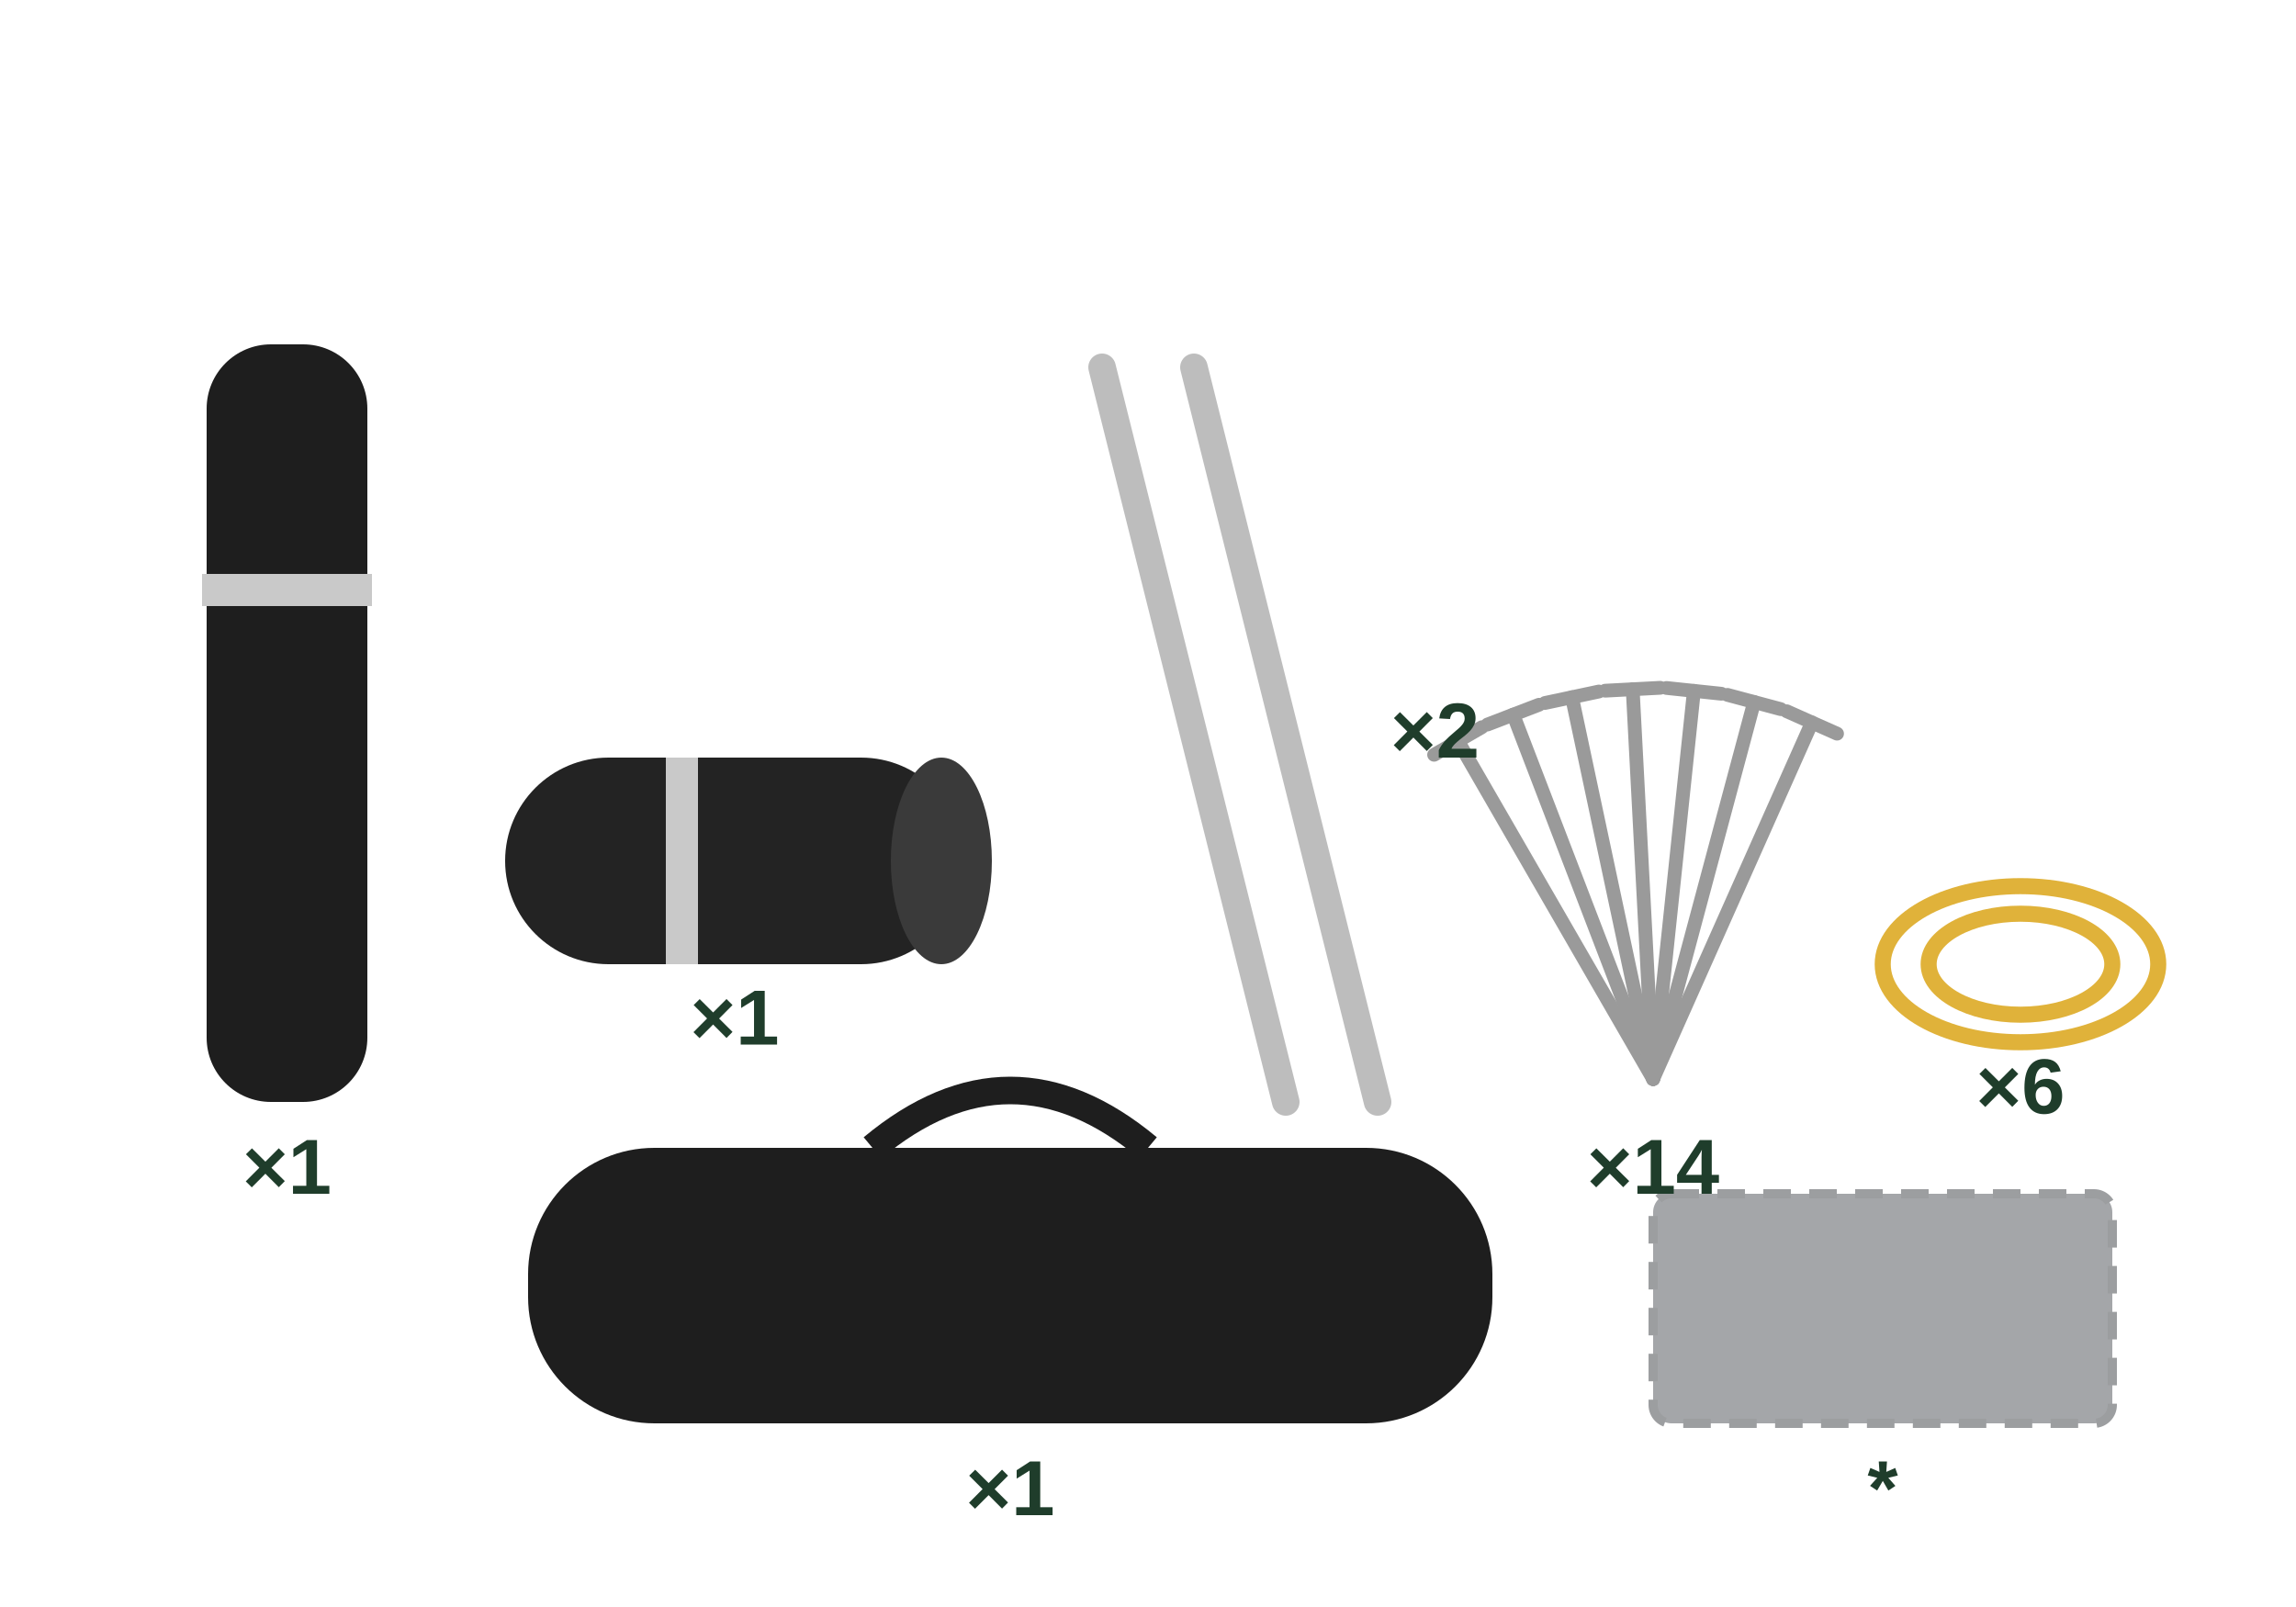
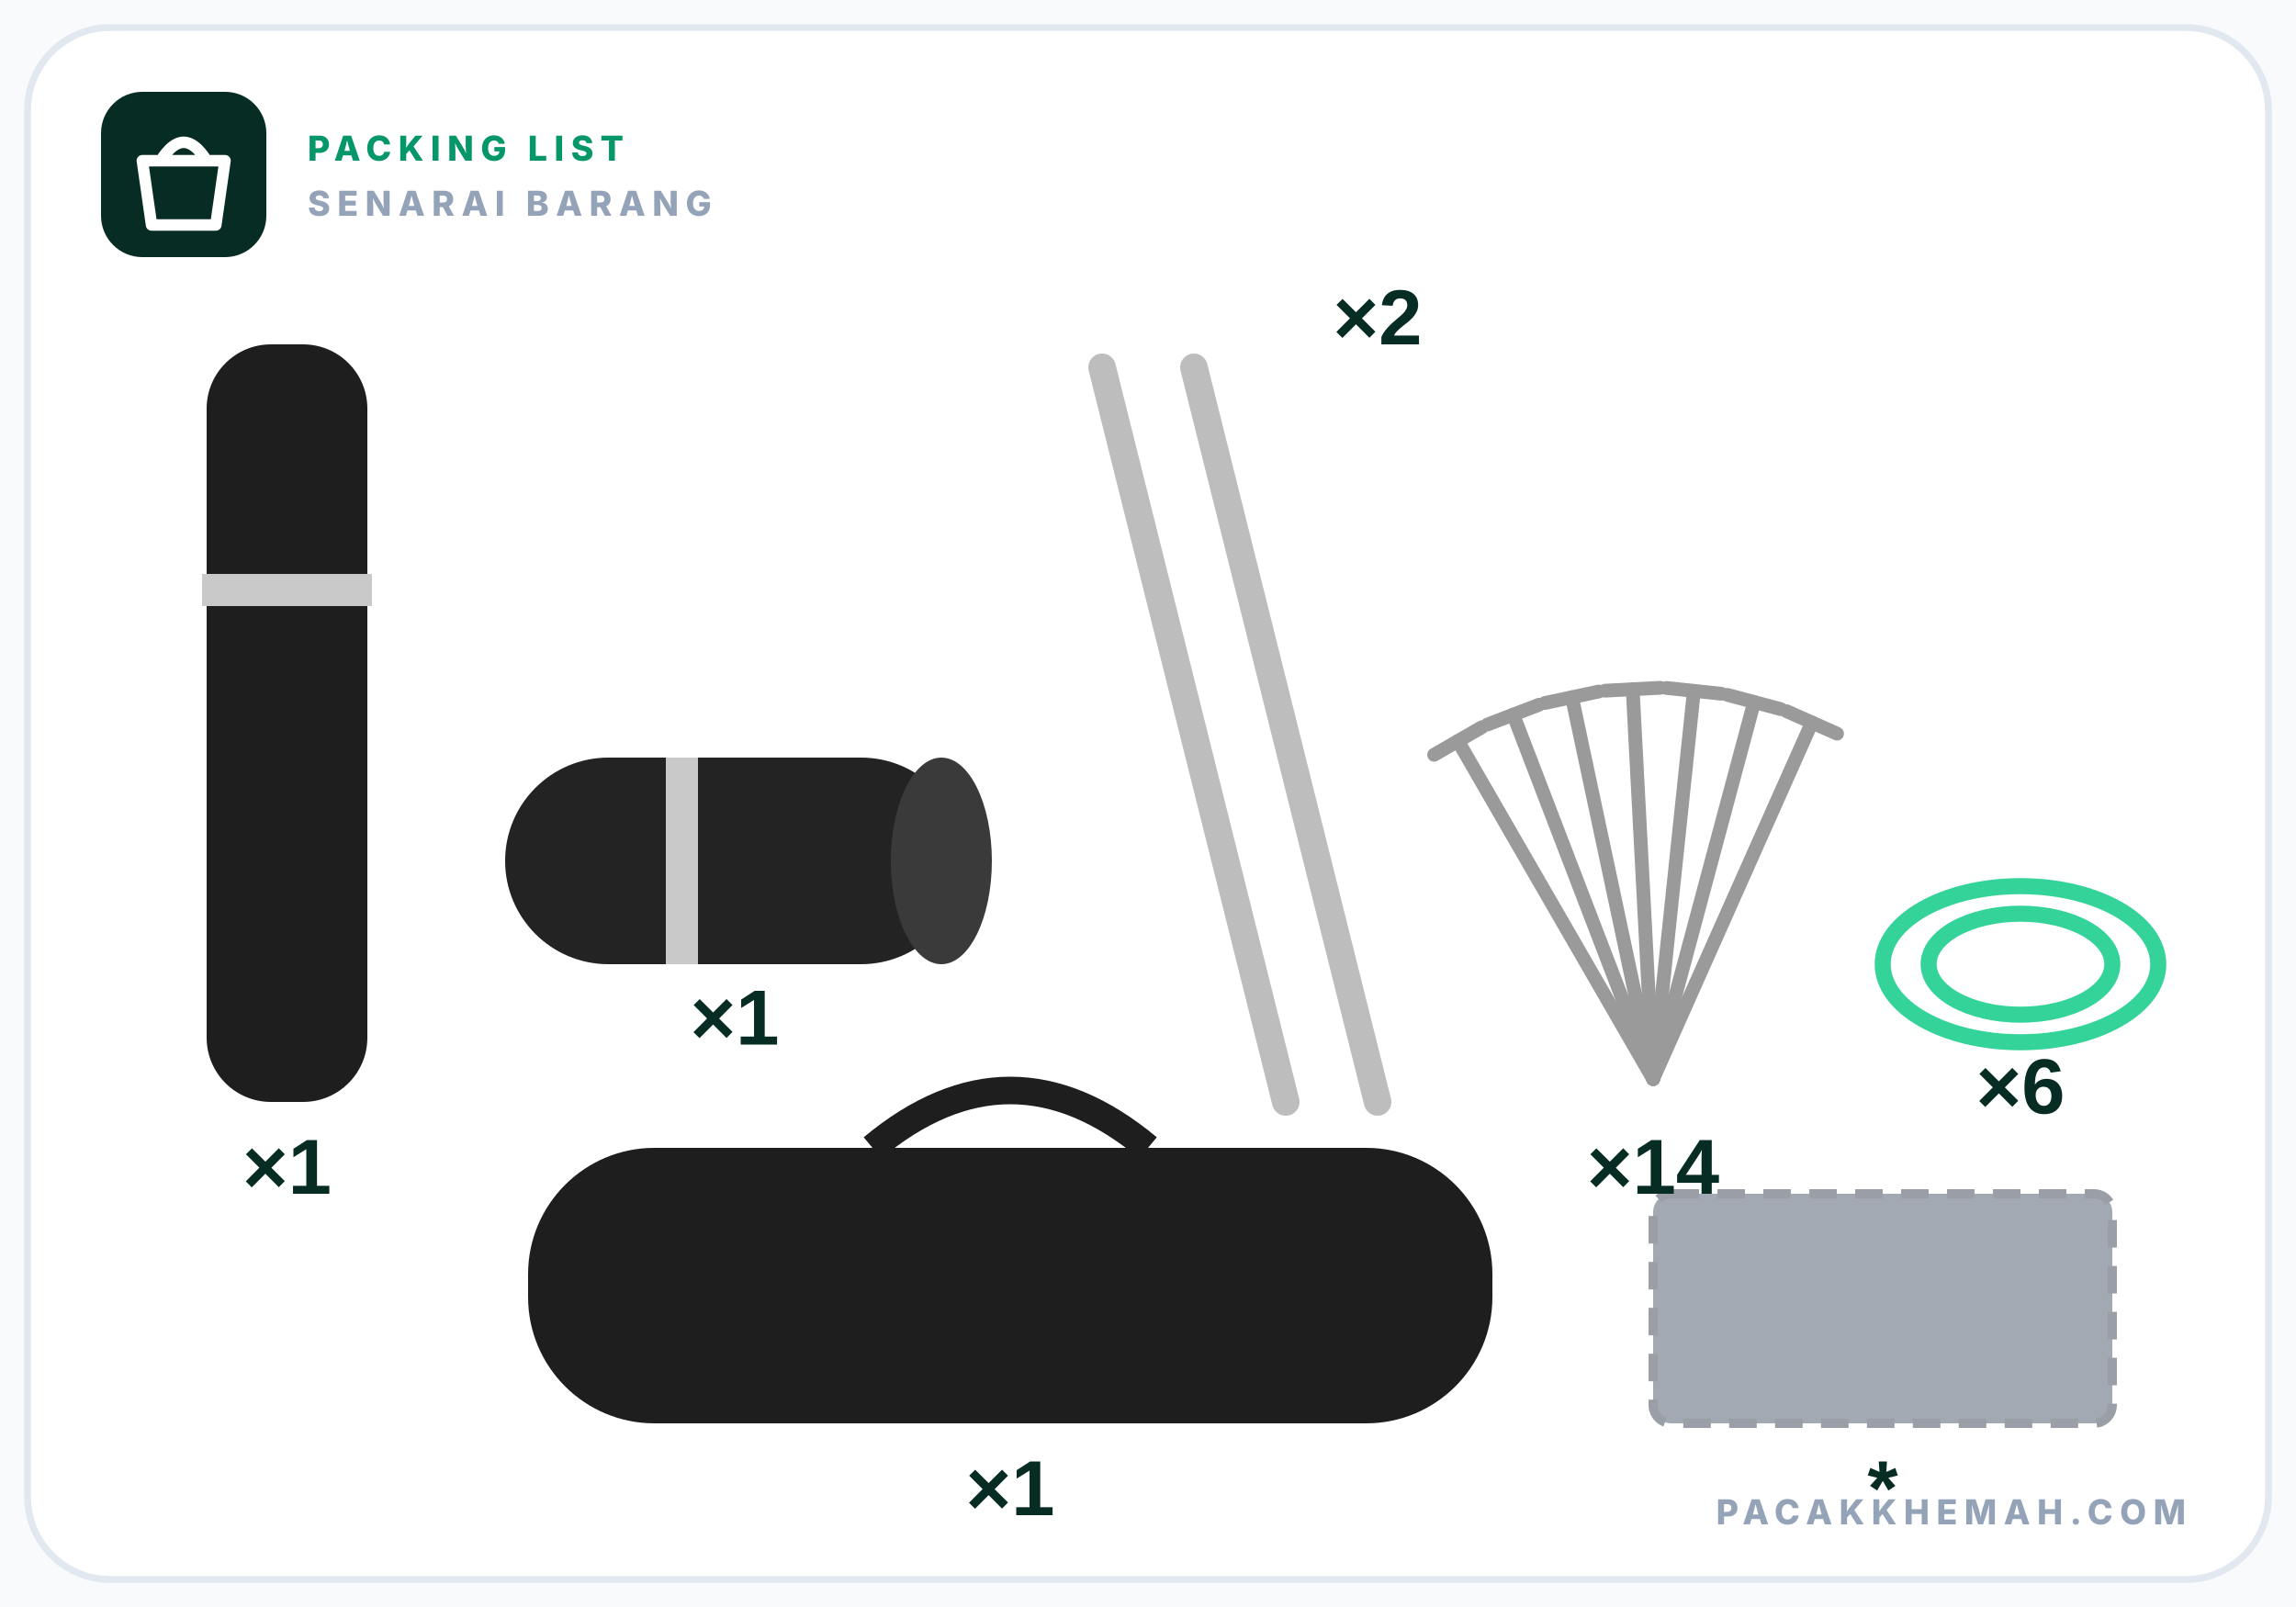
<svg xmlns="http://www.w3.org/2000/svg" viewBox="0 0 1000 700" width="1000" height="700">
  <defs>
    <marker id="ah" viewBox="0 0 10 10" refX="5" refY="5" markerWidth="5" markerHeight="5" orient="auto-start-reverse">
-       <path d="M0 0 L10 5 L0 10 z" fill="#e8833a" />
+       <path d="M0 0 L10 5 L0 10 z" fill="#10b981" />
    </marker>
  </defs>
-   <rect width="1000" height="700" fill="#ffffff" />
-   <rect x="90" y="150" width="70" height="330" rx="28" fill="#1e1e1e" />
-   <rect x="88" y="250" width="74" height="14" fill="#c9c9c9" />
-   <rect x="220" y="330" width="200" height="90" rx="45" fill="#232323" />
-   <ellipse cx="410" cy="375" rx="22" ry="45" fill="#3a3a3a" />
-   <rect x="290" y="330" width="14" height="90" fill="#c9c9c9" />
-   <line x1="480" y1="160" x2="560" y2="480" stroke="#bdbdbd" stroke-width="12" stroke-linecap="round" />
-   <line x1="520" y1="160" x2="600" y2="480" stroke="#bdbdbd" stroke-width="12" stroke-linecap="round" />
-   <g transform="rotate(-30 720 470)">
-     <line x1="720" y1="300" x2="720" y2="470" stroke="#9a9a9a" stroke-width="6" stroke-linecap="round" />
-     <line x1="708" y1="300" x2="732" y2="300" stroke="#9a9a9a" stroke-width="6" stroke-linecap="round" />
+   <rect width="1000" height="700" fill="#f8fafc" />
+   <rect x="12" y="12" width="976" height="676" rx="36" fill="#ffffff" stroke="#e2e8f0" stroke-width="3" />
+   <clipPath id="cc">
+     <rect x="12" y="12" width="976" height="676" rx="36" />
+   </clipPath>
+   <g clip-path="url(#cc)">
+     <rect x="90" y="150" width="70" height="330" rx="28" fill="#1e1e1e" />
+     <rect x="88" y="250" width="74" height="14" fill="#c9c9c9" />
+     <rect x="220" y="330" width="200" height="90" rx="45" fill="#232323" />
+     <ellipse cx="410" cy="375" rx="22" ry="45" fill="#3a3a3a" />
+     <rect x="290" y="330" width="14" height="90" fill="#c9c9c9" />
+     <line x1="480" y1="160" x2="560" y2="480" stroke="#bdbdbd" stroke-width="12" stroke-linecap="round" />
+     <line x1="520" y1="160" x2="600" y2="480" stroke="#bdbdbd" stroke-width="12" stroke-linecap="round" />
+     <g transform="rotate(-30 720 470)">
+       <line x1="720" y1="300" x2="720" y2="470" stroke="#9a9a9a" stroke-width="6" stroke-linecap="round" />
+       <line x1="708" y1="300" x2="732" y2="300" stroke="#9a9a9a" stroke-width="6" stroke-linecap="round" />
+     </g>
+     <g transform="rotate(-21 720 470)">
+       <line x1="720" y1="300" x2="720" y2="470" stroke="#9a9a9a" stroke-width="6" stroke-linecap="round" />
+       <line x1="708" y1="300" x2="732" y2="300" stroke="#9a9a9a" stroke-width="6" stroke-linecap="round" />
+     </g>
+     <g transform="rotate(-12 720 470)">
+       <line x1="720" y1="300" x2="720" y2="470" stroke="#9a9a9a" stroke-width="6" stroke-linecap="round" />
+       <line x1="708" y1="300" x2="732" y2="300" stroke="#9a9a9a" stroke-width="6" stroke-linecap="round" />
+     </g>
+     <g transform="rotate(-3 720 470)">
+       <line x1="720" y1="300" x2="720" y2="470" stroke="#9a9a9a" stroke-width="6" stroke-linecap="round" />
+       <line x1="708" y1="300" x2="732" y2="300" stroke="#9a9a9a" stroke-width="6" stroke-linecap="round" />
+     </g>
+     <g transform="rotate(6 720 470)">
+       <line x1="720" y1="300" x2="720" y2="470" stroke="#9a9a9a" stroke-width="6" stroke-linecap="round" />
+       <line x1="708" y1="300" x2="732" y2="300" stroke="#9a9a9a" stroke-width="6" stroke-linecap="round" />
+     </g>
+     <g transform="rotate(15 720 470)">
+       <line x1="720" y1="300" x2="720" y2="470" stroke="#9a9a9a" stroke-width="6" stroke-linecap="round" />
+       <line x1="708" y1="300" x2="732" y2="300" stroke="#9a9a9a" stroke-width="6" stroke-linecap="round" />
+     </g>
+     <g transform="rotate(24 720 470)">
+       <line x1="720" y1="300" x2="720" y2="470" stroke="#9a9a9a" stroke-width="6" stroke-linecap="round" />
+       <line x1="708" y1="300" x2="732" y2="300" stroke="#9a9a9a" stroke-width="6" stroke-linecap="round" />
+     </g>
+     <ellipse cx="880" cy="420" rx="60" ry="34" fill="none" stroke="#34d399" stroke-width="7" />
+     <ellipse cx="880" cy="420" rx="40" ry="22" fill="none" stroke="#34d399" stroke-width="7" />
+     <rect x="230" y="500" width="420" height="120" rx="55" fill="#1e1e1e" />
+     <path d="M380 500 Q440 450 500 500" fill="none" stroke="#1e1e1e" stroke-width="12" />
+     <rect x="720" y="520" width="200" height="100" rx="8" fill="#334155" opacity="0.45" stroke="#1e293b" stroke-width="4" stroke-dasharray="12 8" />
+     <text x="125" y="520" font-family="'Bricolage Grotesque','Bricolage Grotesque 96pt ExtraBold',Arial" font-weight="800" font-size="34" fill="#062c24" text-anchor="middle">×1</text>
+     <text x="320" y="455" font-family="'Bricolage Grotesque','Bricolage Grotesque 96pt ExtraBold',Arial" font-weight="800" font-size="34" fill="#062c24" text-anchor="middle">×1</text>
+     <text x="600" y="150" font-family="'Bricolage Grotesque','Bricolage Grotesque 96pt ExtraBold',Arial" font-weight="800" font-size="34" fill="#062c24" text-anchor="middle">×2</text>
+     <text x="720" y="520" font-family="'Bricolage Grotesque','Bricolage Grotesque 96pt ExtraBold',Arial" font-weight="800" font-size="34" fill="#062c24" text-anchor="middle">×14</text>
+     <text x="880" y="485" font-family="'Bricolage Grotesque','Bricolage Grotesque 96pt ExtraBold',Arial" font-weight="800" font-size="34" fill="#062c24" text-anchor="middle">×6</text>
+     <text x="440" y="660" font-family="'Bricolage Grotesque','Bricolage Grotesque 96pt ExtraBold',Arial" font-weight="800" font-size="34" fill="#062c24" text-anchor="middle">×1</text>
+     <text x="820" y="660" font-family="'Bricolage Grotesque','Bricolage Grotesque 96pt ExtraBold',Arial" font-weight="800" font-size="34" fill="#062c24" text-anchor="middle">*</text>
+     <rect x="44" y="40" width="72" height="72" rx="18" fill="#062c24" />
+     <path d="M62 70 L98 70 L94 98 L66 98 Z M70 70 Q80 54 90 70" fill="none" stroke="#fff" stroke-width="5" stroke-linejoin="round" />
+     <text x="134" y="70" font-family="Inter, Arial" font-weight="800" font-size="15" letter-spacing="3" fill="#059669">PACKING LIST</text>
+     <text x="134" y="94" font-family="Inter, Arial" font-weight="800" font-size="15" letter-spacing="3" fill="#94a3b8">SENARAI BARANG</text>
  </g>
-   <g transform="rotate(-21 720 470)">
-     <line x1="720" y1="300" x2="720" y2="470" stroke="#9a9a9a" stroke-width="6" stroke-linecap="round" />
-     <line x1="708" y1="300" x2="732" y2="300" stroke="#9a9a9a" stroke-width="6" stroke-linecap="round" />
-   </g>
-   <g transform="rotate(-12 720 470)">
-     <line x1="720" y1="300" x2="720" y2="470" stroke="#9a9a9a" stroke-width="6" stroke-linecap="round" />
-     <line x1="708" y1="300" x2="732" y2="300" stroke="#9a9a9a" stroke-width="6" stroke-linecap="round" />
-   </g>
-   <g transform="rotate(-3 720 470)">
-     <line x1="720" y1="300" x2="720" y2="470" stroke="#9a9a9a" stroke-width="6" stroke-linecap="round" />
-     <line x1="708" y1="300" x2="732" y2="300" stroke="#9a9a9a" stroke-width="6" stroke-linecap="round" />
-   </g>
-   <g transform="rotate(6 720 470)">
-     <line x1="720" y1="300" x2="720" y2="470" stroke="#9a9a9a" stroke-width="6" stroke-linecap="round" />
-     <line x1="708" y1="300" x2="732" y2="300" stroke="#9a9a9a" stroke-width="6" stroke-linecap="round" />
-   </g>
-   <g transform="rotate(15 720 470)">
-     <line x1="720" y1="300" x2="720" y2="470" stroke="#9a9a9a" stroke-width="6" stroke-linecap="round" />
-     <line x1="708" y1="300" x2="732" y2="300" stroke="#9a9a9a" stroke-width="6" stroke-linecap="round" />
-   </g>
-   <g transform="rotate(24 720 470)">
-     <line x1="720" y1="300" x2="720" y2="470" stroke="#9a9a9a" stroke-width="6" stroke-linecap="round" />
-     <line x1="708" y1="300" x2="732" y2="300" stroke="#9a9a9a" stroke-width="6" stroke-linecap="round" />
-   </g>
-   <ellipse cx="880" cy="420" rx="60" ry="34" fill="none" stroke="#e0b23a" stroke-width="7" />
-   <ellipse cx="880" cy="420" rx="40" ry="22" fill="none" stroke="#e0b23a" stroke-width="7" />
-   <rect x="230" y="500" width="420" height="120" rx="55" fill="#1e1e1e" />
-   <path d="M380 500 Q440 450 500 500" fill="none" stroke="#1e1e1e" stroke-width="12" />
-   <rect x="720" y="520" width="200" height="100" rx="8" fill="#4a4e54" opacity="0.5" stroke="#3a3d42" stroke-width="4" stroke-dasharray="12 8" />
-   <text x="125" y="520" font-family="Arial, sans-serif" font-size="34" font-weight="bold" fill="#1f3d2b" text-anchor="middle">×1</text>
-   <text x="320" y="455" font-family="Arial, sans-serif" font-size="34" font-weight="bold" fill="#1f3d2b" text-anchor="middle">×1</text>
-   <text x="625" y="330" font-family="Arial, sans-serif" font-size="34" font-weight="bold" fill="#1f3d2b" text-anchor="middle">×2</text>
-   <text x="720" y="520" font-family="Arial, sans-serif" font-size="34" font-weight="bold" fill="#1f3d2b" text-anchor="middle">×14</text>
-   <text x="880" y="485" font-family="Arial, sans-serif" font-size="34" font-weight="bold" fill="#1f3d2b" text-anchor="middle">×6</text>
-   <text x="440" y="660" font-family="Arial, sans-serif" font-size="34" font-weight="bold" fill="#1f3d2b" text-anchor="middle">×1</text>
-   <text x="820" y="660" font-family="Arial, sans-serif" font-size="34" font-weight="bold" fill="#1f3d2b" text-anchor="middle">*</text>
+   <text x="952" y="664" font-family="Inter, Arial" font-weight="800" font-size="15" letter-spacing="3" fill="#94a3b8" text-anchor="end">PACAKKHEMAH.COM</text>
</svg>
